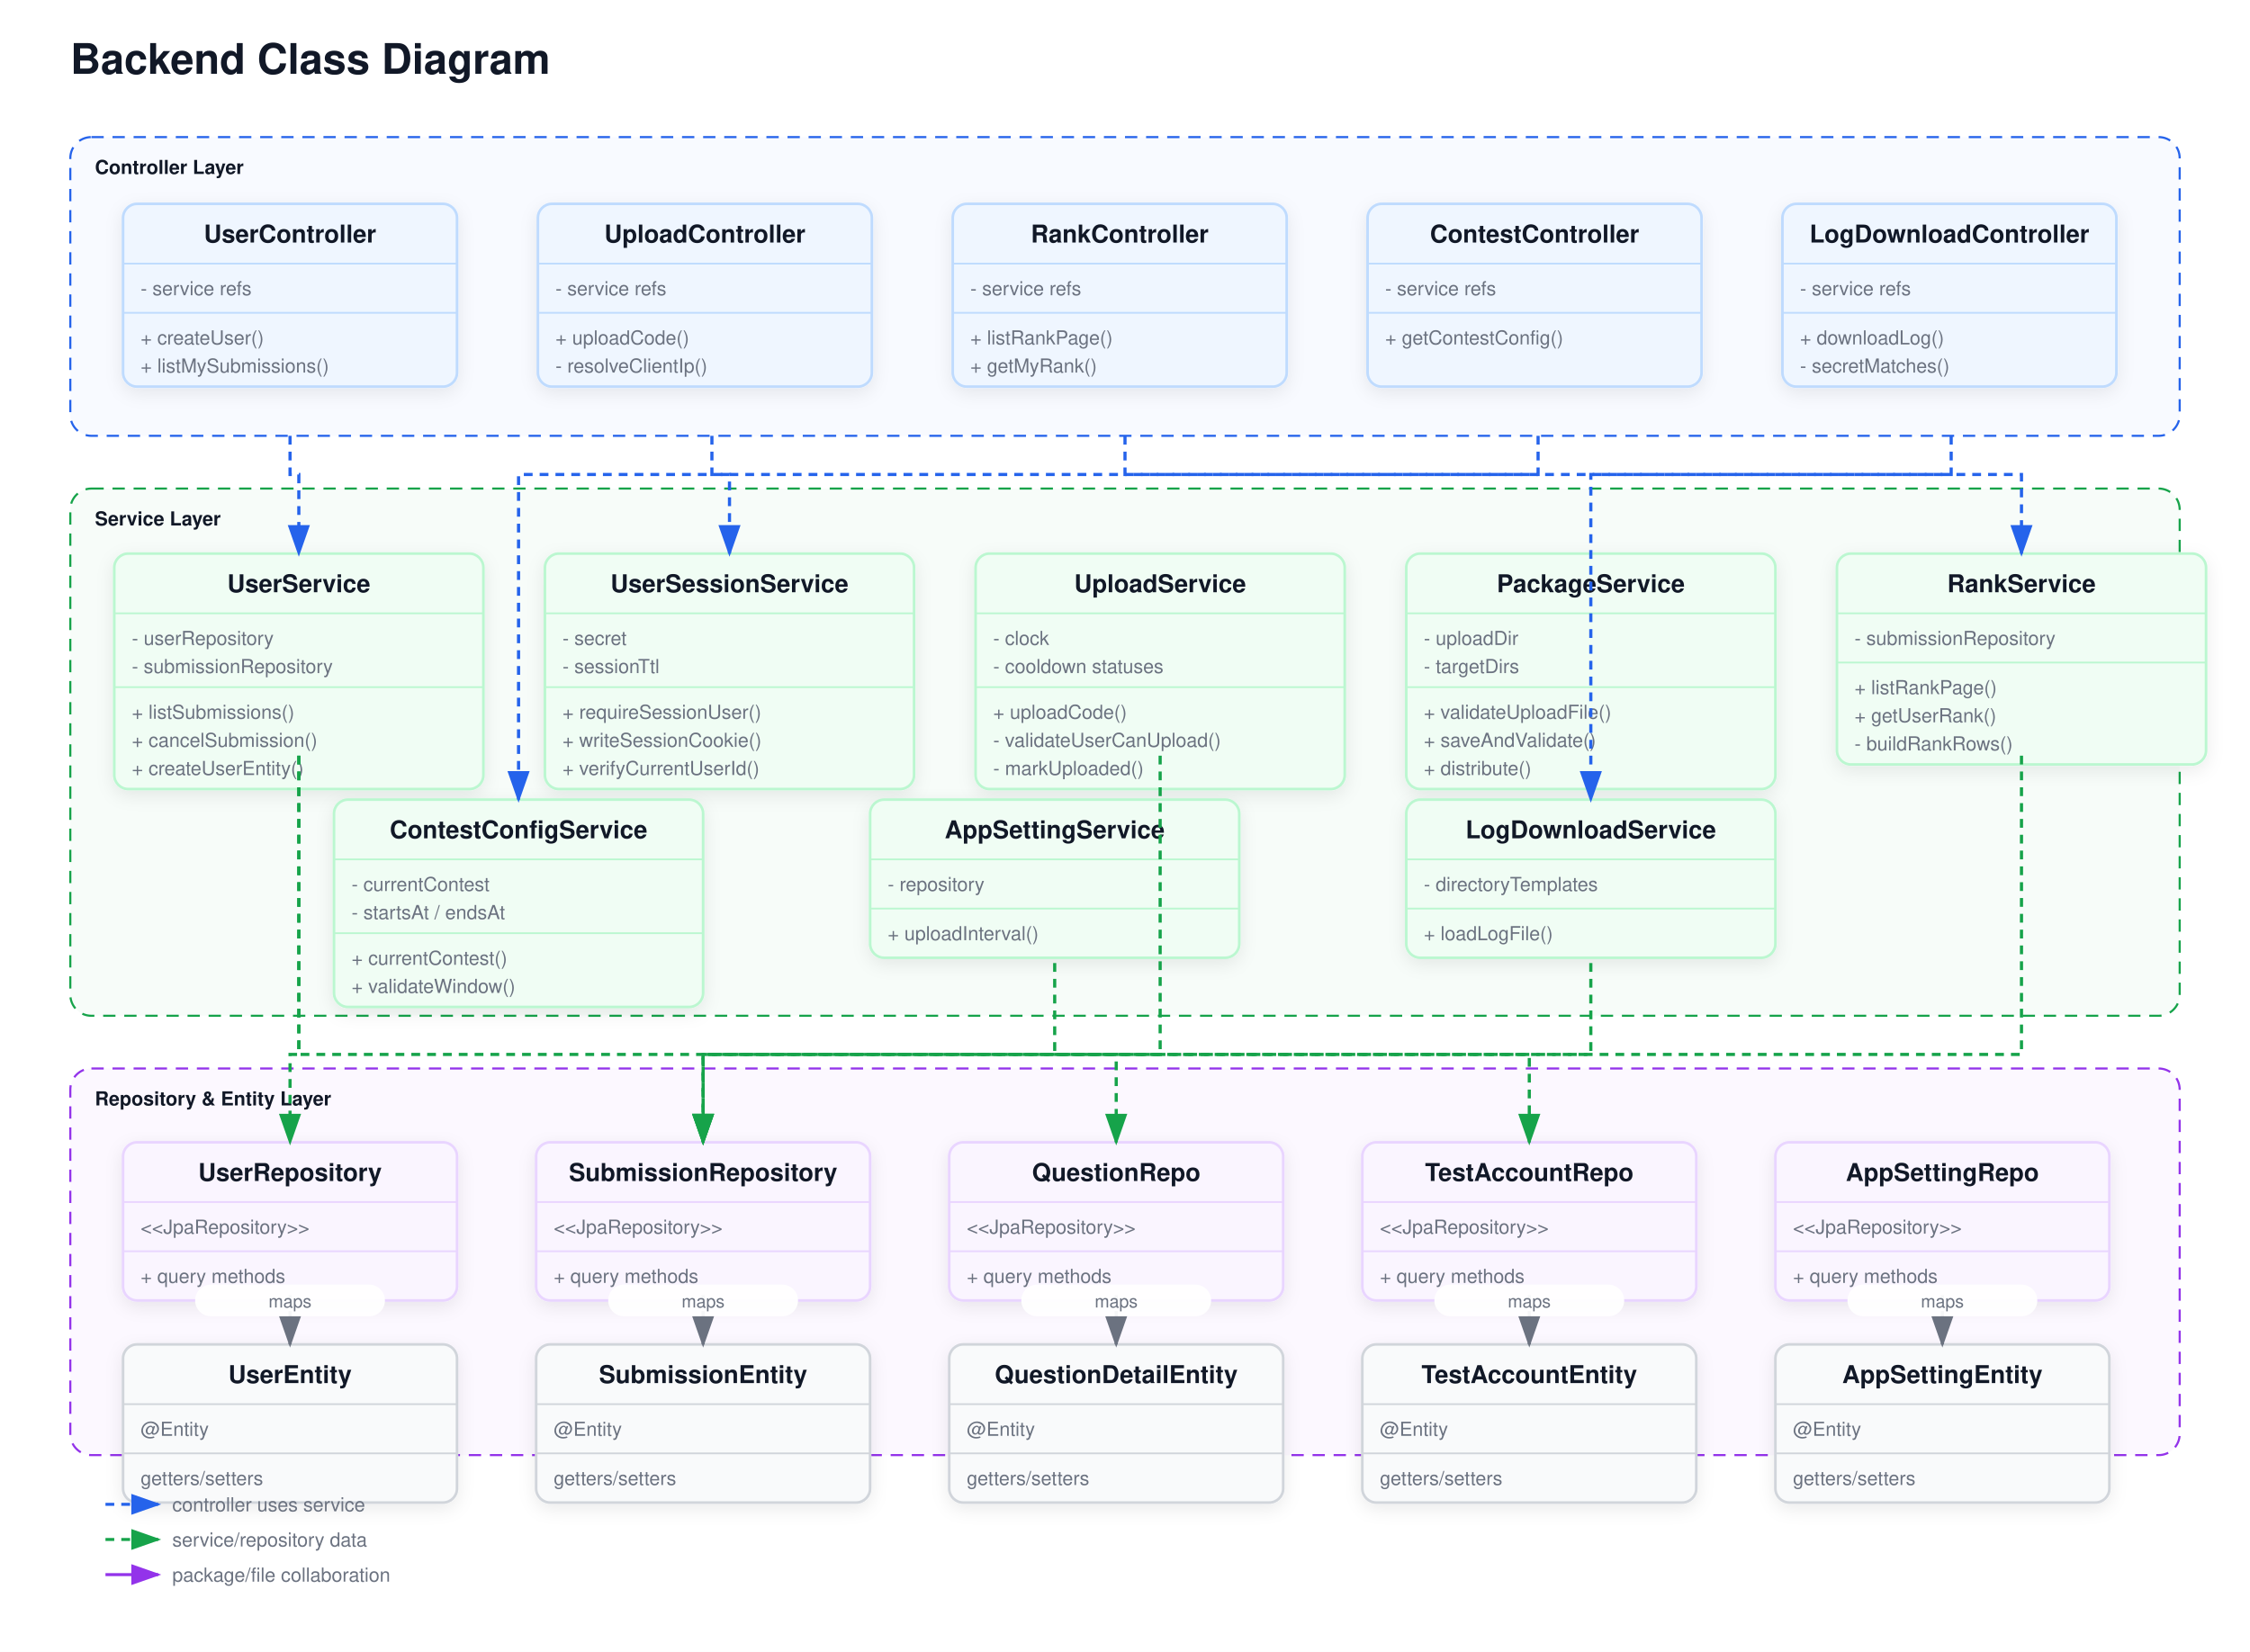
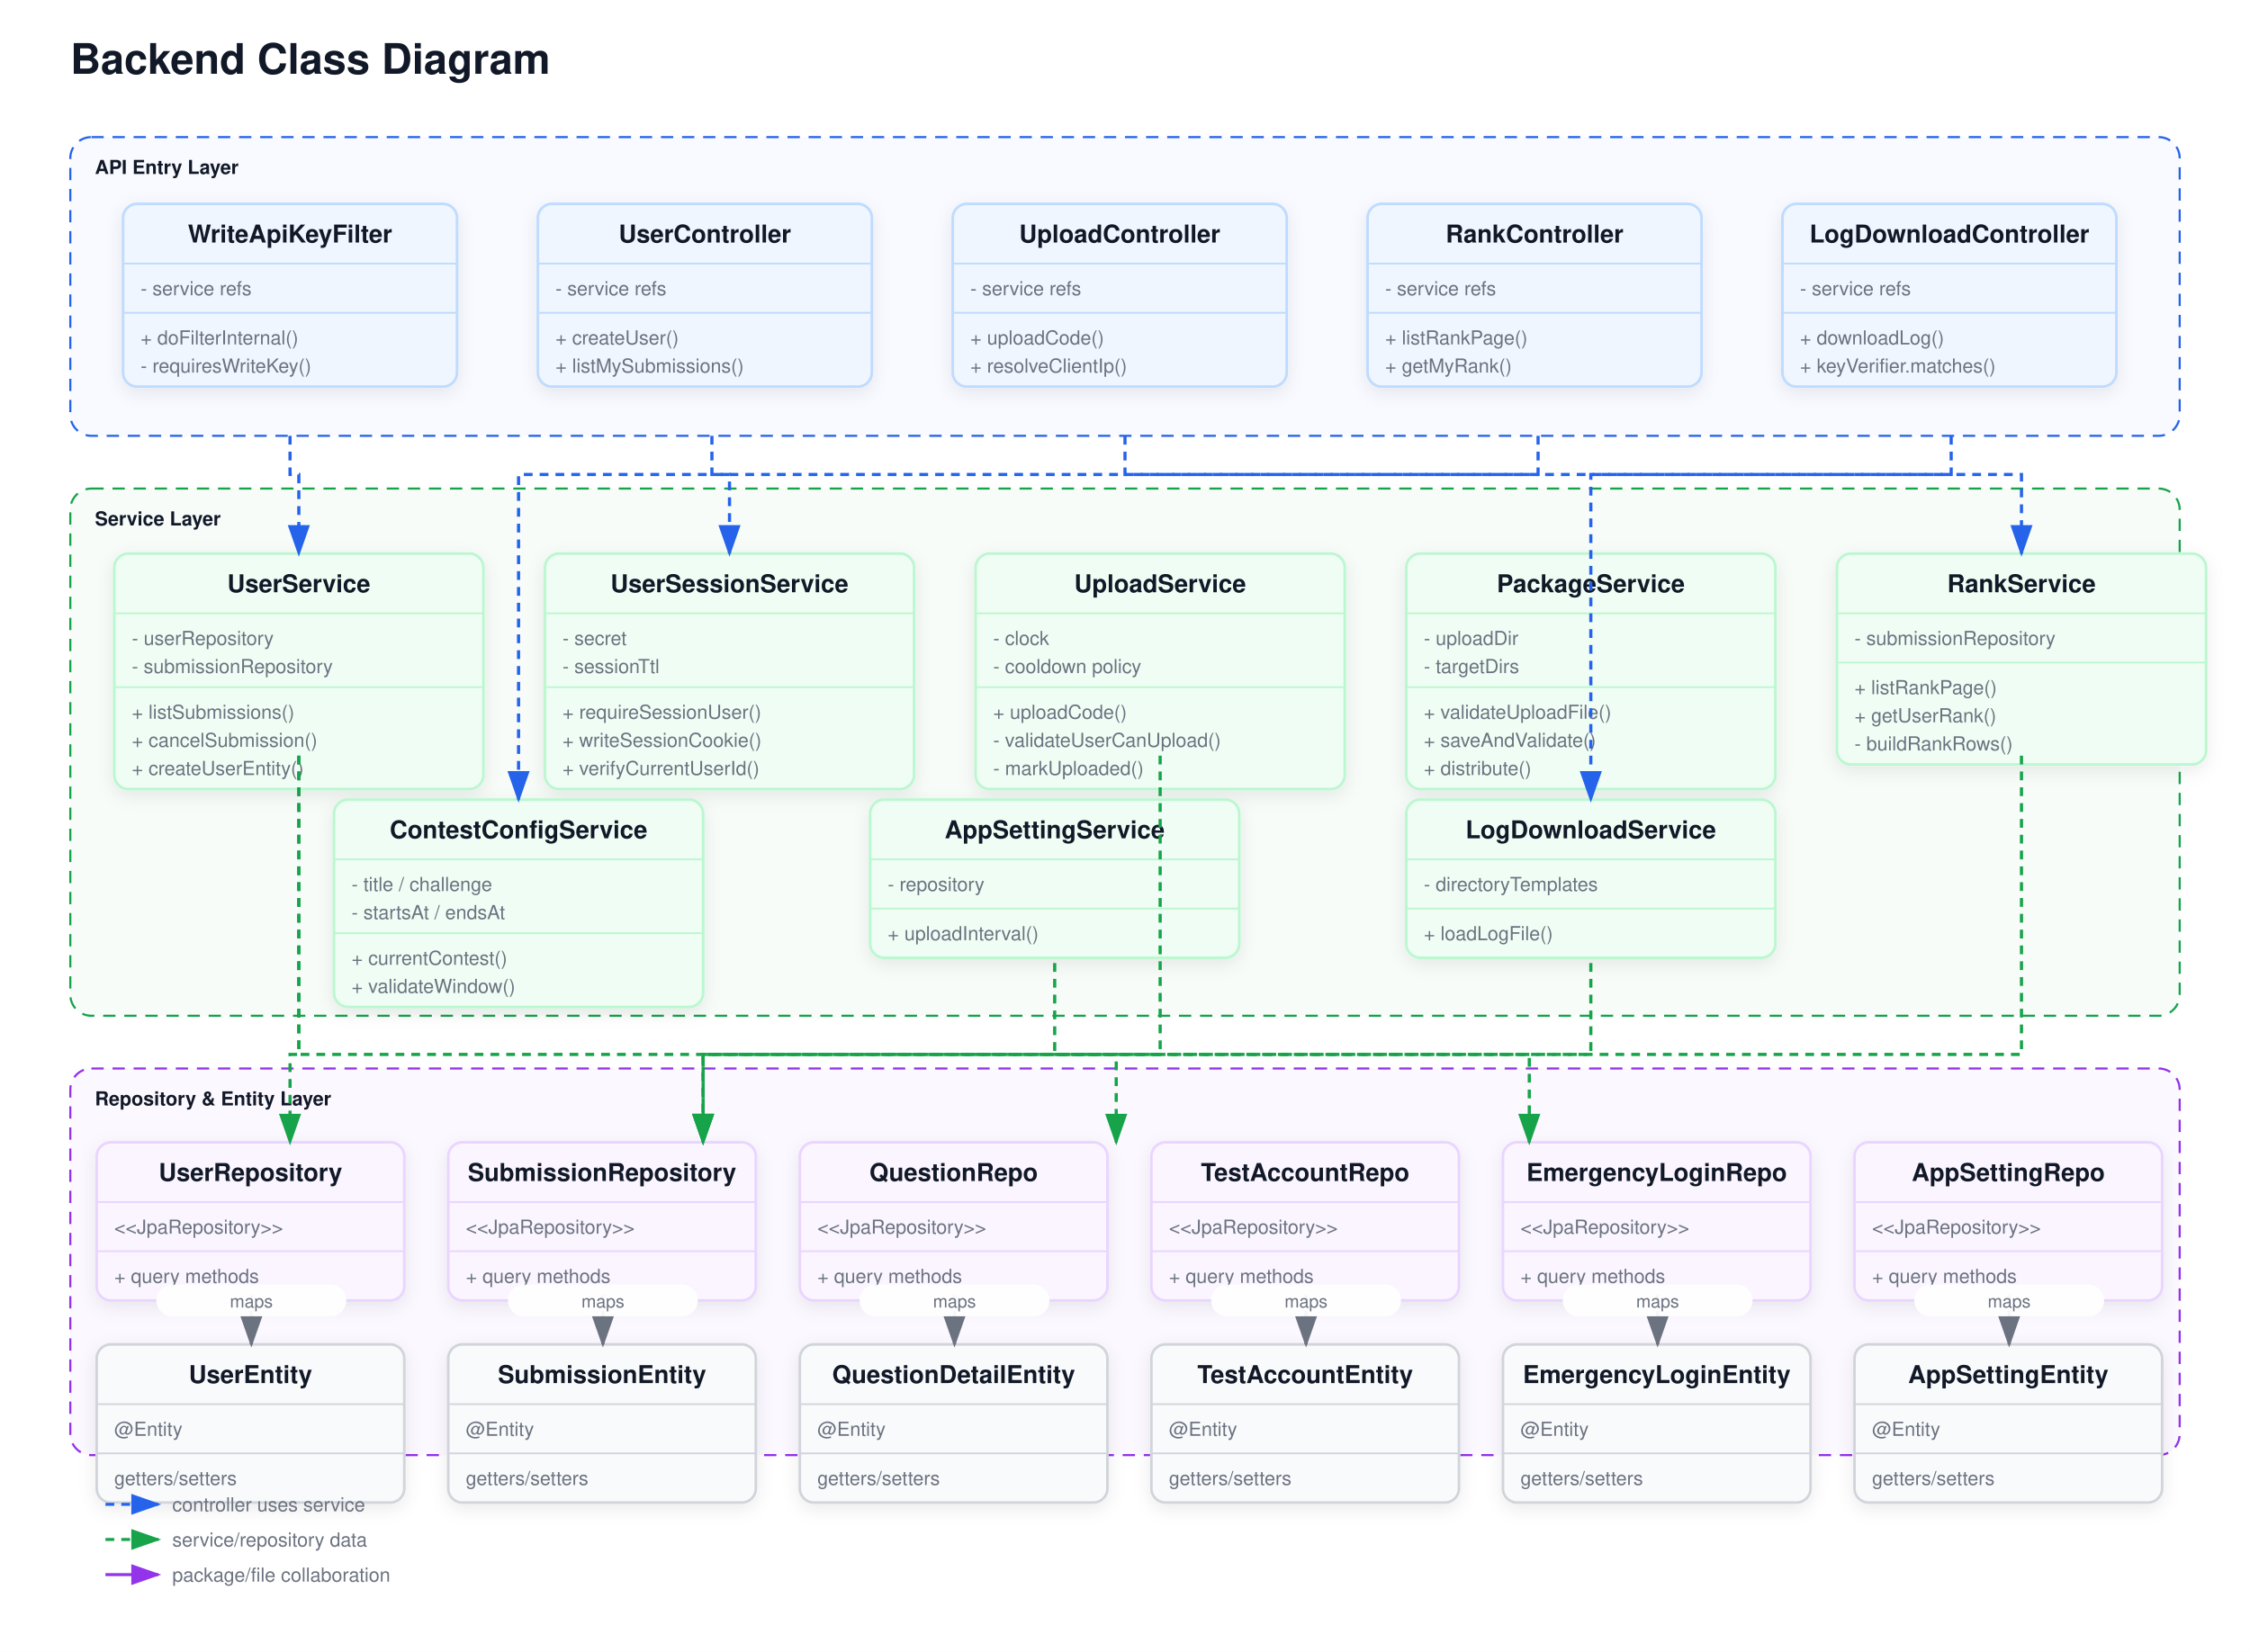
<svg xmlns="http://www.w3.org/2000/svg" viewBox="0 0 1280 940" width="1280" height="940">
  <style>
text { font-family: 'Helvetica Neue', Helvetica, Arial, 'PingFang SC', 'Microsoft YaHei', sans-serif; fill: #111827; }
.title { font-size: 24px; font-weight: 700; }
.label { font-size: 14px; font-weight: 650; }
.small { font-size: 11px; fill: #6b7280; }
.tiny { font-size: 10px; fill: #6b7280; }
.entity-header { font-size: 14px; font-weight: 700; }
.field { font-size: 11px; fill: #374151; }
</style>
  <defs>
    <marker id="arrow-blue" markerWidth="10" markerHeight="7" refX="9" refY="3.5" orient="auto">
      <polygon points="0 0, 10 3.5, 0 7" fill="#2563eb" />
    </marker>
    <marker id="arrow-red" markerWidth="10" markerHeight="7" refX="9" refY="3.5" orient="auto">
      <polygon points="0 0, 10 3.5, 0 7" fill="#dc2626" />
    </marker>
    <marker id="arrow-green" markerWidth="10" markerHeight="7" refX="9" refY="3.5" orient="auto">
      <polygon points="0 0, 10 3.5, 0 7" fill="#16a34a" />
    </marker>
    <marker id="arrow-purple" markerWidth="10" markerHeight="7" refX="9" refY="3.5" orient="auto">
      <polygon points="0 0, 10 3.5, 0 7" fill="#9333ea" />
    </marker>
    <marker id="arrow-orange" markerWidth="10" markerHeight="7" refX="9" refY="3.5" orient="auto">
      <polygon points="0 0, 10 3.5, 0 7" fill="#ea580c" />
    </marker>
    <marker id="arrow-gray" markerWidth="10" markerHeight="7" refX="9" refY="3.5" orient="auto">
      <polygon points="0 0, 10 3.5, 0 7" fill="#6b7280" />
    </marker>
    <filter id="softShadow" x="-10%" y="-10%" width="120%" height="130%">
      <feDropShadow dx="0" dy="3" stdDeviation="5" flood-color="#111827" flood-opacity="0.08" />
    </filter>
  </defs>
  <rect width="1280" height="940" fill="#ffffff" />
  <text x="40" y="42" class="title">Backend Class Diagram</text>
  <rect x="40" y="78" width="1200" height="170" rx="12" fill="#2563eb" fill-opacity="0.035" stroke="#2563eb" stroke-width="1.2" stroke-dasharray="7,5" />
-   <text x="54" y="99" fill="#2563eb" font-size="11" font-weight="700">Controller Layer</text>
+   <text x="54" y="99" fill="#2563eb" font-size="11" font-weight="700">API Entry Layer</text>
  <rect x="40" y="278" width="1200" height="300" rx="12" fill="#16a34a" fill-opacity="0.035" stroke="#16a34a" stroke-width="1.2" stroke-dasharray="7,5" />
  <text x="54" y="299" fill="#16a34a" font-size="11" font-weight="700">Service Layer</text>
  <rect x="40" y="608" width="1200" height="220" rx="12" fill="#9333ea" fill-opacity="0.035" stroke="#9333ea" stroke-width="1.2" stroke-dasharray="7,5" />
  <text x="54" y="629" fill="#9333ea" font-size="11" font-weight="700">Repository &amp; Entity Layer</text>
  <rect x="70" y="116" width="190" height="104" rx="8" fill="#eff6ff" stroke="#bfdbfe" stroke-width="1.5" filter="url(#softShadow)" />
  <line x1="70" y1="150" x2="260" y2="150" stroke="#bfdbfe" />
  <line x1="70" y1="178" x2="260" y2="178" stroke="#bfdbfe" />
-   <text x="165.0" y="138" text-anchor="middle" class="label">UserController</text>
+   <text x="165.0" y="138" text-anchor="middle" class="label">WriteApiKeyFilter</text>
  <text x="80" y="168" class="small">- service refs</text>
-   <text x="80" y="196" class="small">+ createUser()</text>
-   <text x="80" y="212" class="small">+ listMySubmissions()</text>
+   <text x="80" y="196" class="small">+ doFilterInternal()</text>
+   <text x="80" y="212" class="small">- requiresWriteKey()</text>
  <rect x="306" y="116" width="190" height="104" rx="8" fill="#eff6ff" stroke="#bfdbfe" stroke-width="1.5" filter="url(#softShadow)" />
  <line x1="306" y1="150" x2="496" y2="150" stroke="#bfdbfe" />
  <line x1="306" y1="178" x2="496" y2="178" stroke="#bfdbfe" />
-   <text x="401.0" y="138" text-anchor="middle" class="label">UploadController</text>
+   <text x="401.0" y="138" text-anchor="middle" class="label">UserController</text>
  <text x="316" y="168" class="small">- service refs</text>
-   <text x="316" y="196" class="small">+ uploadCode()</text>
-   <text x="316" y="212" class="small">- resolveClientIp()</text>
+   <text x="316" y="196" class="small">+ createUser()</text>
+   <text x="316" y="212" class="small">+ listMySubmissions()</text>
  <rect x="542" y="116" width="190" height="104" rx="8" fill="#eff6ff" stroke="#bfdbfe" stroke-width="1.5" filter="url(#softShadow)" />
  <line x1="542" y1="150" x2="732" y2="150" stroke="#bfdbfe" />
  <line x1="542" y1="178" x2="732" y2="178" stroke="#bfdbfe" />
-   <text x="637.0" y="138" text-anchor="middle" class="label">RankController</text>
+   <text x="637.0" y="138" text-anchor="middle" class="label">UploadController</text>
  <text x="552" y="168" class="small">- service refs</text>
-   <text x="552" y="196" class="small">+ listRankPage()</text>
-   <text x="552" y="212" class="small">+ getMyRank()</text>
+   <text x="552" y="196" class="small">+ uploadCode()</text>
+   <text x="552" y="212" class="small">+ resolveClientIp()</text>
  <rect x="778" y="116" width="190" height="104" rx="8" fill="#eff6ff" stroke="#bfdbfe" stroke-width="1.5" filter="url(#softShadow)" />
  <line x1="778" y1="150" x2="968" y2="150" stroke="#bfdbfe" />
  <line x1="778" y1="178" x2="968" y2="178" stroke="#bfdbfe" />
-   <text x="873.0" y="138" text-anchor="middle" class="label">ContestController</text>
+   <text x="873.0" y="138" text-anchor="middle" class="label">RankController</text>
  <text x="788" y="168" class="small">- service refs</text>
-   <text x="788" y="196" class="small">+ getContestConfig()</text>
-   <text x="788" y="212" class="small" />
+   <text x="788" y="196" class="small">+ listRankPage()</text>
+   <text x="788" y="212" class="small">+ getMyRank()</text>
  <rect x="1014" y="116" width="190" height="104" rx="8" fill="#eff6ff" stroke="#bfdbfe" stroke-width="1.5" filter="url(#softShadow)" />
  <line x1="1014" y1="150" x2="1204" y2="150" stroke="#bfdbfe" />
  <line x1="1014" y1="178" x2="1204" y2="178" stroke="#bfdbfe" />
  <text x="1109.0" y="138" text-anchor="middle" class="label">LogDownloadController</text>
  <text x="1024" y="168" class="small">- service refs</text>
  <text x="1024" y="196" class="small">+ downloadLog()</text>
-   <text x="1024" y="212" class="small">- secretMatches()</text>
+   <text x="1024" y="212" class="small">+ keyVerifier.matches()</text>
  <rect x="65" y="315" width="210" height="134" rx="8" fill="#f0fdf4" stroke="#bbf7d0" stroke-width="1.5" filter="url(#softShadow)" />
  <line x1="65" y1="349" x2="275" y2="349" stroke="#bbf7d0" />
  <line x1="65" y1="391" x2="275" y2="391" stroke="#bbf7d0" />
  <text x="170.0" y="337" text-anchor="middle" class="label">UserService</text>
  <text x="75" y="367" class="small">- userRepository</text>
  <text x="75" y="383" class="small">- submissionRepository</text>
  <text x="75" y="409" class="small">+ listSubmissions()</text>
  <text x="75" y="425" class="small">+ cancelSubmission()</text>
  <text x="75" y="441" class="small">+ createUserEntity()</text>
  <rect x="310" y="315" width="210" height="134" rx="8" fill="#f0fdf4" stroke="#bbf7d0" stroke-width="1.5" filter="url(#softShadow)" />
  <line x1="310" y1="349" x2="520" y2="349" stroke="#bbf7d0" />
  <line x1="310" y1="391" x2="520" y2="391" stroke="#bbf7d0" />
  <text x="415.0" y="337" text-anchor="middle" class="label">UserSessionService</text>
  <text x="320" y="367" class="small">- secret</text>
  <text x="320" y="383" class="small">- sessionTtl</text>
  <text x="320" y="409" class="small">+ requireSessionUser()</text>
  <text x="320" y="425" class="small">+ writeSessionCookie()</text>
  <text x="320" y="441" class="small">+ verifyCurrentUserId()</text>
  <rect x="555" y="315" width="210" height="134" rx="8" fill="#f0fdf4" stroke="#bbf7d0" stroke-width="1.5" filter="url(#softShadow)" />
  <line x1="555" y1="349" x2="765" y2="349" stroke="#bbf7d0" />
  <line x1="555" y1="391" x2="765" y2="391" stroke="#bbf7d0" />
  <text x="660.0" y="337" text-anchor="middle" class="label">UploadService</text>
  <text x="565" y="367" class="small">- clock</text>
-   <text x="565" y="383" class="small">- cooldown statuses</text>
+   <text x="565" y="383" class="small">- cooldown policy</text>
  <text x="565" y="409" class="small">+ uploadCode()</text>
  <text x="565" y="425" class="small">- validateUserCanUpload()</text>
  <text x="565" y="441" class="small">- markUploaded()</text>
  <rect x="800" y="315" width="210" height="134" rx="8" fill="#f0fdf4" stroke="#bbf7d0" stroke-width="1.5" filter="url(#softShadow)" />
  <line x1="800" y1="349" x2="1010" y2="349" stroke="#bbf7d0" />
  <line x1="800" y1="391" x2="1010" y2="391" stroke="#bbf7d0" />
  <text x="905.0" y="337" text-anchor="middle" class="label">PackageService</text>
  <text x="810" y="367" class="small">- uploadDir</text>
  <text x="810" y="383" class="small">- targetDirs</text>
  <text x="810" y="409" class="small">+ validateUploadFile()</text>
  <text x="810" y="425" class="small">+ saveAndValidate()</text>
  <text x="810" y="441" class="small">+ distribute()</text>
  <rect x="1045" y="315" width="210" height="120" rx="8" fill="#f0fdf4" stroke="#bbf7d0" stroke-width="1.5" filter="url(#softShadow)" />
  <line x1="1045" y1="349" x2="1255" y2="349" stroke="#bbf7d0" />
  <line x1="1045" y1="377" x2="1255" y2="377" stroke="#bbf7d0" />
  <text x="1150.0" y="337" text-anchor="middle" class="label">RankService</text>
  <text x="1055" y="367" class="small">- submissionRepository</text>
  <text x="1055" y="395" class="small">+ listRankPage()</text>
  <text x="1055" y="411" class="small">+ getUserRank()</text>
  <text x="1055" y="427" class="small">- buildRankRows()</text>
  <rect x="190" y="455" width="210" height="118" rx="8" fill="#f0fdf4" stroke="#bbf7d0" stroke-width="1.5" filter="url(#softShadow)" />
  <line x1="190" y1="489" x2="400" y2="489" stroke="#bbf7d0" />
  <line x1="190" y1="531" x2="400" y2="531" stroke="#bbf7d0" />
  <text x="295.0" y="477" text-anchor="middle" class="label">ContestConfigService</text>
-   <text x="200" y="507" class="small">- currentContest</text>
+   <text x="200" y="507" class="small">- title / challenge</text>
  <text x="200" y="523" class="small">- startsAt / endsAt</text>
  <text x="200" y="549" class="small">+ currentContest()</text>
  <text x="200" y="565" class="small">+ validateWindow()</text>
  <rect x="495" y="455" width="210" height="90" rx="8" fill="#f0fdf4" stroke="#bbf7d0" stroke-width="1.5" filter="url(#softShadow)" />
  <line x1="495" y1="489" x2="705" y2="489" stroke="#bbf7d0" />
  <line x1="495" y1="517" x2="705" y2="517" stroke="#bbf7d0" />
  <text x="600.0" y="477" text-anchor="middle" class="label">AppSettingService</text>
  <text x="505" y="507" class="small">- repository</text>
  <text x="505" y="535" class="small">+ uploadInterval()</text>
  <rect x="800" y="455" width="210" height="90" rx="8" fill="#f0fdf4" stroke="#bbf7d0" stroke-width="1.5" filter="url(#softShadow)" />
  <line x1="800" y1="489" x2="1010" y2="489" stroke="#bbf7d0" />
  <line x1="800" y1="517" x2="1010" y2="517" stroke="#bbf7d0" />
  <text x="905.0" y="477" text-anchor="middle" class="label">LogDownloadService</text>
  <text x="810" y="507" class="small">- directoryTemplates</text>
  <text x="810" y="535" class="small">+ loadLogFile()</text>
-   <rect x="70" y="650" width="190" height="90" rx="8" fill="#faf5ff" stroke="#e9d5ff" stroke-width="1.5" filter="url(#softShadow)" />
-   <line x1="70" y1="684" x2="260" y2="684" stroke="#e9d5ff" />
-   <line x1="70" y1="712" x2="260" y2="712" stroke="#e9d5ff" />
-   <text x="165.0" y="672" text-anchor="middle" class="label">UserRepository</text>
-   <text x="80" y="702" class="small">&lt;&lt;JpaRepository&gt;&gt;</text>
-   <text x="80" y="730" class="small">+ query methods</text>
-   <rect x="70" y="765" width="190" height="90" rx="8" fill="#f9fafb" stroke="#d1d5db" stroke-width="1.5" filter="url(#softShadow)" />
-   <line x1="70" y1="799" x2="260" y2="799" stroke="#d1d5db" />
-   <line x1="70" y1="827" x2="260" y2="827" stroke="#d1d5db" />
-   <text x="165.0" y="787" text-anchor="middle" class="label">UserEntity</text>
-   <text x="80" y="817" class="small">@Entity</text>
-   <text x="80" y="845" class="small">getters/setters</text>
-   <path d="M 165 737 L 165 765" fill="none" stroke="#6b7280" stroke-width="1.8" marker-end="url(#arrow-gray)" stroke-dasharray="5,4" />
-   <rect x="111.0" y="731.0" width="108" height="18" rx="9" fill="#ffffff" opacity="0.94" />
-   <text x="165.0" y="744.0" text-anchor="middle" class="tiny">maps</text>
-   <rect x="305" y="650" width="190" height="90" rx="8" fill="#faf5ff" stroke="#e9d5ff" stroke-width="1.5" filter="url(#softShadow)" />
-   <line x1="305" y1="684" x2="495" y2="684" stroke="#e9d5ff" />
-   <line x1="305" y1="712" x2="495" y2="712" stroke="#e9d5ff" />
-   <text x="400.0" y="672" text-anchor="middle" class="label">SubmissionRepository</text>
-   <text x="315" y="702" class="small">&lt;&lt;JpaRepository&gt;&gt;</text>
-   <text x="315" y="730" class="small">+ query methods</text>
-   <rect x="305" y="765" width="190" height="90" rx="8" fill="#f9fafb" stroke="#d1d5db" stroke-width="1.5" filter="url(#softShadow)" />
-   <line x1="305" y1="799" x2="495" y2="799" stroke="#d1d5db" />
-   <line x1="305" y1="827" x2="495" y2="827" stroke="#d1d5db" />
-   <text x="400.0" y="787" text-anchor="middle" class="label">SubmissionEntity</text>
-   <text x="315" y="817" class="small">@Entity</text>
-   <text x="315" y="845" class="small">getters/setters</text>
-   <path d="M 400 737 L 400 765" fill="none" stroke="#6b7280" stroke-width="1.8" marker-end="url(#arrow-gray)" stroke-dasharray="5,4" />
-   <rect x="346.0" y="731.0" width="108" height="18" rx="9" fill="#ffffff" opacity="0.94" />
-   <text x="400.0" y="744.0" text-anchor="middle" class="tiny">maps</text>
-   <rect x="540" y="650" width="190" height="90" rx="8" fill="#faf5ff" stroke="#e9d5ff" stroke-width="1.5" filter="url(#softShadow)" />
-   <line x1="540" y1="684" x2="730" y2="684" stroke="#e9d5ff" />
-   <line x1="540" y1="712" x2="730" y2="712" stroke="#e9d5ff" />
-   <text x="635.0" y="672" text-anchor="middle" class="label">QuestionRepo</text>
-   <text x="550" y="702" class="small">&lt;&lt;JpaRepository&gt;&gt;</text>
-   <text x="550" y="730" class="small">+ query methods</text>
-   <rect x="540" y="765" width="190" height="90" rx="8" fill="#f9fafb" stroke="#d1d5db" stroke-width="1.5" filter="url(#softShadow)" />
-   <line x1="540" y1="799" x2="730" y2="799" stroke="#d1d5db" />
-   <line x1="540" y1="827" x2="730" y2="827" stroke="#d1d5db" />
-   <text x="635.0" y="787" text-anchor="middle" class="label">QuestionDetailEntity</text>
-   <text x="550" y="817" class="small">@Entity</text>
-   <text x="550" y="845" class="small">getters/setters</text>
-   <path d="M 635 737 L 635 765" fill="none" stroke="#6b7280" stroke-width="1.8" marker-end="url(#arrow-gray)" stroke-dasharray="5,4" />
-   <rect x="581.0" y="731.0" width="108" height="18" rx="9" fill="#ffffff" opacity="0.94" />
-   <text x="635.0" y="744.0" text-anchor="middle" class="tiny">maps</text>
-   <rect x="775" y="650" width="190" height="90" rx="8" fill="#faf5ff" stroke="#e9d5ff" stroke-width="1.5" filter="url(#softShadow)" />
-   <line x1="775" y1="684" x2="965" y2="684" stroke="#e9d5ff" />
-   <line x1="775" y1="712" x2="965" y2="712" stroke="#e9d5ff" />
-   <text x="870.0" y="672" text-anchor="middle" class="label">TestAccountRepo</text>
-   <text x="785" y="702" class="small">&lt;&lt;JpaRepository&gt;&gt;</text>
-   <text x="785" y="730" class="small">+ query methods</text>
-   <rect x="775" y="765" width="190" height="90" rx="8" fill="#f9fafb" stroke="#d1d5db" stroke-width="1.5" filter="url(#softShadow)" />
-   <line x1="775" y1="799" x2="965" y2="799" stroke="#d1d5db" />
-   <line x1="775" y1="827" x2="965" y2="827" stroke="#d1d5db" />
-   <text x="870.0" y="787" text-anchor="middle" class="label">TestAccountEntity</text>
-   <text x="785" y="817" class="small">@Entity</text>
-   <text x="785" y="845" class="small">getters/setters</text>
-   <path d="M 870 737 L 870 765" fill="none" stroke="#6b7280" stroke-width="1.8" marker-end="url(#arrow-gray)" stroke-dasharray="5,4" />
-   <rect x="816.0" y="731.0" width="108" height="18" rx="9" fill="#ffffff" opacity="0.94" />
-   <text x="870.0" y="744.0" text-anchor="middle" class="tiny">maps</text>
-   <rect x="1010" y="650" width="190" height="90" rx="8" fill="#faf5ff" stroke="#e9d5ff" stroke-width="1.5" filter="url(#softShadow)" />
-   <line x1="1010" y1="684" x2="1200" y2="684" stroke="#e9d5ff" />
-   <line x1="1010" y1="712" x2="1200" y2="712" stroke="#e9d5ff" />
-   <text x="1105.0" y="672" text-anchor="middle" class="label">AppSettingRepo</text>
-   <text x="1020" y="702" class="small">&lt;&lt;JpaRepository&gt;&gt;</text>
-   <text x="1020" y="730" class="small">+ query methods</text>
-   <rect x="1010" y="765" width="190" height="90" rx="8" fill="#f9fafb" stroke="#d1d5db" stroke-width="1.5" filter="url(#softShadow)" />
-   <line x1="1010" y1="799" x2="1200" y2="799" stroke="#d1d5db" />
-   <line x1="1010" y1="827" x2="1200" y2="827" stroke="#d1d5db" />
-   <text x="1105.0" y="787" text-anchor="middle" class="label">AppSettingEntity</text>
-   <text x="1020" y="817" class="small">@Entity</text>
-   <text x="1020" y="845" class="small">getters/setters</text>
-   <path d="M 1105 737 L 1105 765" fill="none" stroke="#6b7280" stroke-width="1.8" marker-end="url(#arrow-gray)" stroke-dasharray="5,4" />
-   <rect x="1051.0" y="731.0" width="108" height="18" rx="9" fill="#ffffff" opacity="0.94" />
-   <text x="1105.0" y="744.0" text-anchor="middle" class="tiny">maps</text>
+   <rect x="55" y="650" width="175" height="90" rx="8" fill="#faf5ff" stroke="#e9d5ff" stroke-width="1.5" filter="url(#softShadow)" />
+   <line x1="55" y1="684" x2="230" y2="684" stroke="#e9d5ff" />
+   <line x1="55" y1="712" x2="230" y2="712" stroke="#e9d5ff" />
+   <text x="142.5" y="672" text-anchor="middle" class="label">UserRepository</text>
+   <text x="65" y="702" class="small">&lt;&lt;JpaRepository&gt;&gt;</text>
+   <text x="65" y="730" class="small">+ query methods</text>
+   <rect x="55" y="765" width="175" height="90" rx="8" fill="#f9fafb" stroke="#d1d5db" stroke-width="1.5" filter="url(#softShadow)" />
+   <line x1="55" y1="799" x2="230" y2="799" stroke="#d1d5db" />
+   <line x1="55" y1="827" x2="230" y2="827" stroke="#d1d5db" />
+   <text x="142.5" y="787" text-anchor="middle" class="label">UserEntity</text>
+   <text x="65" y="817" class="small">@Entity</text>
+   <text x="65" y="845" class="small">getters/setters</text>
+   <path d="M 143 737 L 143 765" fill="none" stroke="#6b7280" stroke-width="1.8" marker-end="url(#arrow-gray)" stroke-dasharray="5,4" />
+   <rect x="89.0" y="731.0" width="108" height="18" rx="9" fill="#ffffff" opacity="0.94" />
+   <text x="143.0" y="744.0" text-anchor="middle" class="tiny">maps</text>
+   <rect x="255" y="650" width="175" height="90" rx="8" fill="#faf5ff" stroke="#e9d5ff" stroke-width="1.5" filter="url(#softShadow)" />
+   <line x1="255" y1="684" x2="430" y2="684" stroke="#e9d5ff" />
+   <line x1="255" y1="712" x2="430" y2="712" stroke="#e9d5ff" />
+   <text x="342.5" y="672" text-anchor="middle" class="label">SubmissionRepository</text>
+   <text x="265" y="702" class="small">&lt;&lt;JpaRepository&gt;&gt;</text>
+   <text x="265" y="730" class="small">+ query methods</text>
+   <rect x="255" y="765" width="175" height="90" rx="8" fill="#f9fafb" stroke="#d1d5db" stroke-width="1.5" filter="url(#softShadow)" />
+   <line x1="255" y1="799" x2="430" y2="799" stroke="#d1d5db" />
+   <line x1="255" y1="827" x2="430" y2="827" stroke="#d1d5db" />
+   <text x="342.5" y="787" text-anchor="middle" class="label">SubmissionEntity</text>
+   <text x="265" y="817" class="small">@Entity</text>
+   <text x="265" y="845" class="small">getters/setters</text>
+   <path d="M 343 737 L 343 765" fill="none" stroke="#6b7280" stroke-width="1.8" marker-end="url(#arrow-gray)" stroke-dasharray="5,4" />
+   <rect x="289.0" y="731.0" width="108" height="18" rx="9" fill="#ffffff" opacity="0.94" />
+   <text x="343.0" y="744.0" text-anchor="middle" class="tiny">maps</text>
+   <rect x="455" y="650" width="175" height="90" rx="8" fill="#faf5ff" stroke="#e9d5ff" stroke-width="1.5" filter="url(#softShadow)" />
+   <line x1="455" y1="684" x2="630" y2="684" stroke="#e9d5ff" />
+   <line x1="455" y1="712" x2="630" y2="712" stroke="#e9d5ff" />
+   <text x="542.5" y="672" text-anchor="middle" class="label">QuestionRepo</text>
+   <text x="465" y="702" class="small">&lt;&lt;JpaRepository&gt;&gt;</text>
+   <text x="465" y="730" class="small">+ query methods</text>
+   <rect x="455" y="765" width="175" height="90" rx="8" fill="#f9fafb" stroke="#d1d5db" stroke-width="1.5" filter="url(#softShadow)" />
+   <line x1="455" y1="799" x2="630" y2="799" stroke="#d1d5db" />
+   <line x1="455" y1="827" x2="630" y2="827" stroke="#d1d5db" />
+   <text x="542.5" y="787" text-anchor="middle" class="label">QuestionDetailEntity</text>
+   <text x="465" y="817" class="small">@Entity</text>
+   <text x="465" y="845" class="small">getters/setters</text>
+   <path d="M 543 737 L 543 765" fill="none" stroke="#6b7280" stroke-width="1.8" marker-end="url(#arrow-gray)" stroke-dasharray="5,4" />
+   <rect x="489.0" y="731.0" width="108" height="18" rx="9" fill="#ffffff" opacity="0.94" />
+   <text x="543.0" y="744.0" text-anchor="middle" class="tiny">maps</text>
+   <rect x="655" y="650" width="175" height="90" rx="8" fill="#faf5ff" stroke="#e9d5ff" stroke-width="1.5" filter="url(#softShadow)" />
+   <line x1="655" y1="684" x2="830" y2="684" stroke="#e9d5ff" />
+   <line x1="655" y1="712" x2="830" y2="712" stroke="#e9d5ff" />
+   <text x="742.5" y="672" text-anchor="middle" class="label">TestAccountRepo</text>
+   <text x="665" y="702" class="small">&lt;&lt;JpaRepository&gt;&gt;</text>
+   <text x="665" y="730" class="small">+ query methods</text>
+   <rect x="655" y="765" width="175" height="90" rx="8" fill="#f9fafb" stroke="#d1d5db" stroke-width="1.5" filter="url(#softShadow)" />
+   <line x1="655" y1="799" x2="830" y2="799" stroke="#d1d5db" />
+   <line x1="655" y1="827" x2="830" y2="827" stroke="#d1d5db" />
+   <text x="742.5" y="787" text-anchor="middle" class="label">TestAccountEntity</text>
+   <text x="665" y="817" class="small">@Entity</text>
+   <text x="665" y="845" class="small">getters/setters</text>
+   <path d="M 743 737 L 743 765" fill="none" stroke="#6b7280" stroke-width="1.8" marker-end="url(#arrow-gray)" stroke-dasharray="5,4" />
+   <rect x="689.0" y="731.0" width="108" height="18" rx="9" fill="#ffffff" opacity="0.94" />
+   <text x="743.0" y="744.0" text-anchor="middle" class="tiny">maps</text>
+   <rect x="855" y="650" width="175" height="90" rx="8" fill="#faf5ff" stroke="#e9d5ff" stroke-width="1.5" filter="url(#softShadow)" />
+   <line x1="855" y1="684" x2="1030" y2="684" stroke="#e9d5ff" />
+   <line x1="855" y1="712" x2="1030" y2="712" stroke="#e9d5ff" />
+   <text x="942.5" y="672" text-anchor="middle" class="label">EmergencyLoginRepo</text>
+   <text x="865" y="702" class="small">&lt;&lt;JpaRepository&gt;&gt;</text>
+   <text x="865" y="730" class="small">+ query methods</text>
+   <rect x="855" y="765" width="175" height="90" rx="8" fill="#f9fafb" stroke="#d1d5db" stroke-width="1.5" filter="url(#softShadow)" />
+   <line x1="855" y1="799" x2="1030" y2="799" stroke="#d1d5db" />
+   <line x1="855" y1="827" x2="1030" y2="827" stroke="#d1d5db" />
+   <text x="942.5" y="787" text-anchor="middle" class="label">EmergencyLoginEntity</text>
+   <text x="865" y="817" class="small">@Entity</text>
+   <text x="865" y="845" class="small">getters/setters</text>
+   <path d="M 943 737 L 943 765" fill="none" stroke="#6b7280" stroke-width="1.8" marker-end="url(#arrow-gray)" stroke-dasharray="5,4" />
+   <rect x="889.0" y="731.0" width="108" height="18" rx="9" fill="#ffffff" opacity="0.94" />
+   <text x="943.0" y="744.0" text-anchor="middle" class="tiny">maps</text>
+   <rect x="1055" y="650" width="175" height="90" rx="8" fill="#faf5ff" stroke="#e9d5ff" stroke-width="1.5" filter="url(#softShadow)" />
+   <line x1="1055" y1="684" x2="1230" y2="684" stroke="#e9d5ff" />
+   <line x1="1055" y1="712" x2="1230" y2="712" stroke="#e9d5ff" />
+   <text x="1142.5" y="672" text-anchor="middle" class="label">AppSettingRepo</text>
+   <text x="1065" y="702" class="small">&lt;&lt;JpaRepository&gt;&gt;</text>
+   <text x="1065" y="730" class="small">+ query methods</text>
+   <rect x="1055" y="765" width="175" height="90" rx="8" fill="#f9fafb" stroke="#d1d5db" stroke-width="1.5" filter="url(#softShadow)" />
+   <line x1="1055" y1="799" x2="1230" y2="799" stroke="#d1d5db" />
+   <line x1="1055" y1="827" x2="1230" y2="827" stroke="#d1d5db" />
+   <text x="1142.5" y="787" text-anchor="middle" class="label">AppSettingEntity</text>
+   <text x="1065" y="817" class="small">@Entity</text>
+   <text x="1065" y="845" class="small">getters/setters</text>
+   <path d="M 1143 737 L 1143 765" fill="none" stroke="#6b7280" stroke-width="1.8" marker-end="url(#arrow-gray)" stroke-dasharray="5,4" />
+   <rect x="1089.0" y="731.0" width="108" height="18" rx="9" fill="#ffffff" opacity="0.94" />
+   <text x="1143.0" y="744.0" text-anchor="middle" class="tiny">maps</text>
  <path d="M 165 248 L 165 270 L 170 270 L 170 315" fill="none" stroke="#2563eb" stroke-width="1.8" marker-end="url(#arrow-blue)" stroke-dasharray="5,4" />
  <path d="M 405 248 L 405 270 L 415 270 L 415 315" fill="none" stroke="#2563eb" stroke-width="1.8" marker-end="url(#arrow-blue)" stroke-dasharray="5,4" />
  <path d="M 640 248 L 640 270 L 1150 270 L 1150 315" fill="none" stroke="#2563eb" stroke-width="1.8" marker-end="url(#arrow-blue)" stroke-dasharray="5,4" />
  <path d="M 875 248 L 875 270 L 295 270 L 295 455" fill="none" stroke="#2563eb" stroke-width="1.8" marker-end="url(#arrow-blue)" stroke-dasharray="5,4" />
  <path d="M 1110 248 L 1110 270 L 905 270 L 905 455" fill="none" stroke="#2563eb" stroke-width="1.8" marker-end="url(#arrow-blue)" stroke-dasharray="5,4" />
  <path d="M 170 430 L 170 600 L 165 600 L 165 650" fill="none" stroke="#16a34a" stroke-width="1.8" marker-end="url(#arrow-green)" stroke-dasharray="5,4" />
  <path d="M 660 430 L 660 600 L 400 600 L 400 650" fill="none" stroke="#16a34a" stroke-width="1.8" marker-end="url(#arrow-green)" stroke-dasharray="5,4" />
  <path d="M 1150 430 L 1150 600 L 400 600 L 400 650" fill="none" stroke="#16a34a" stroke-width="1.8" marker-end="url(#arrow-green)" stroke-dasharray="5,4" />
  <path d="M 600 548 L 600 600 L 870 600 L 870 650" fill="none" stroke="#16a34a" stroke-width="1.8" marker-end="url(#arrow-green)" stroke-dasharray="5,4" />
  <path d="M 170 430 L 170 600 L 635 600 L 635 650" fill="none" stroke="#16a34a" stroke-width="1.8" marker-end="url(#arrow-green)" stroke-dasharray="5,4" />
  <path d="M 905 548 L 905 600 L 400 600 L 400 650" fill="none" stroke="#16a34a" stroke-width="1.8" marker-end="url(#arrow-green)" stroke-dasharray="5,4" />
  <g transform="translate(60,848)">
    <line x1="0" y1="8" x2="30" y2="8" stroke="#2563eb" stroke-width="1.7" marker-end="url(#arrow-blue)" stroke-dasharray="5,4" />
    <text x="38" y="12" class="small">controller uses service</text>
    <line x1="0" y1="28" x2="30" y2="28" stroke="#16a34a" stroke-width="1.7" marker-end="url(#arrow-green)" stroke-dasharray="5,4" />
    <text x="38" y="32" class="small">service/repository data</text>
    <line x1="0" y1="48" x2="30" y2="48" stroke="#9333ea" stroke-width="1.7" marker-end="url(#arrow-purple)" />
    <text x="38" y="52" class="small">package/file collaboration</text>
  </g>
</svg>
